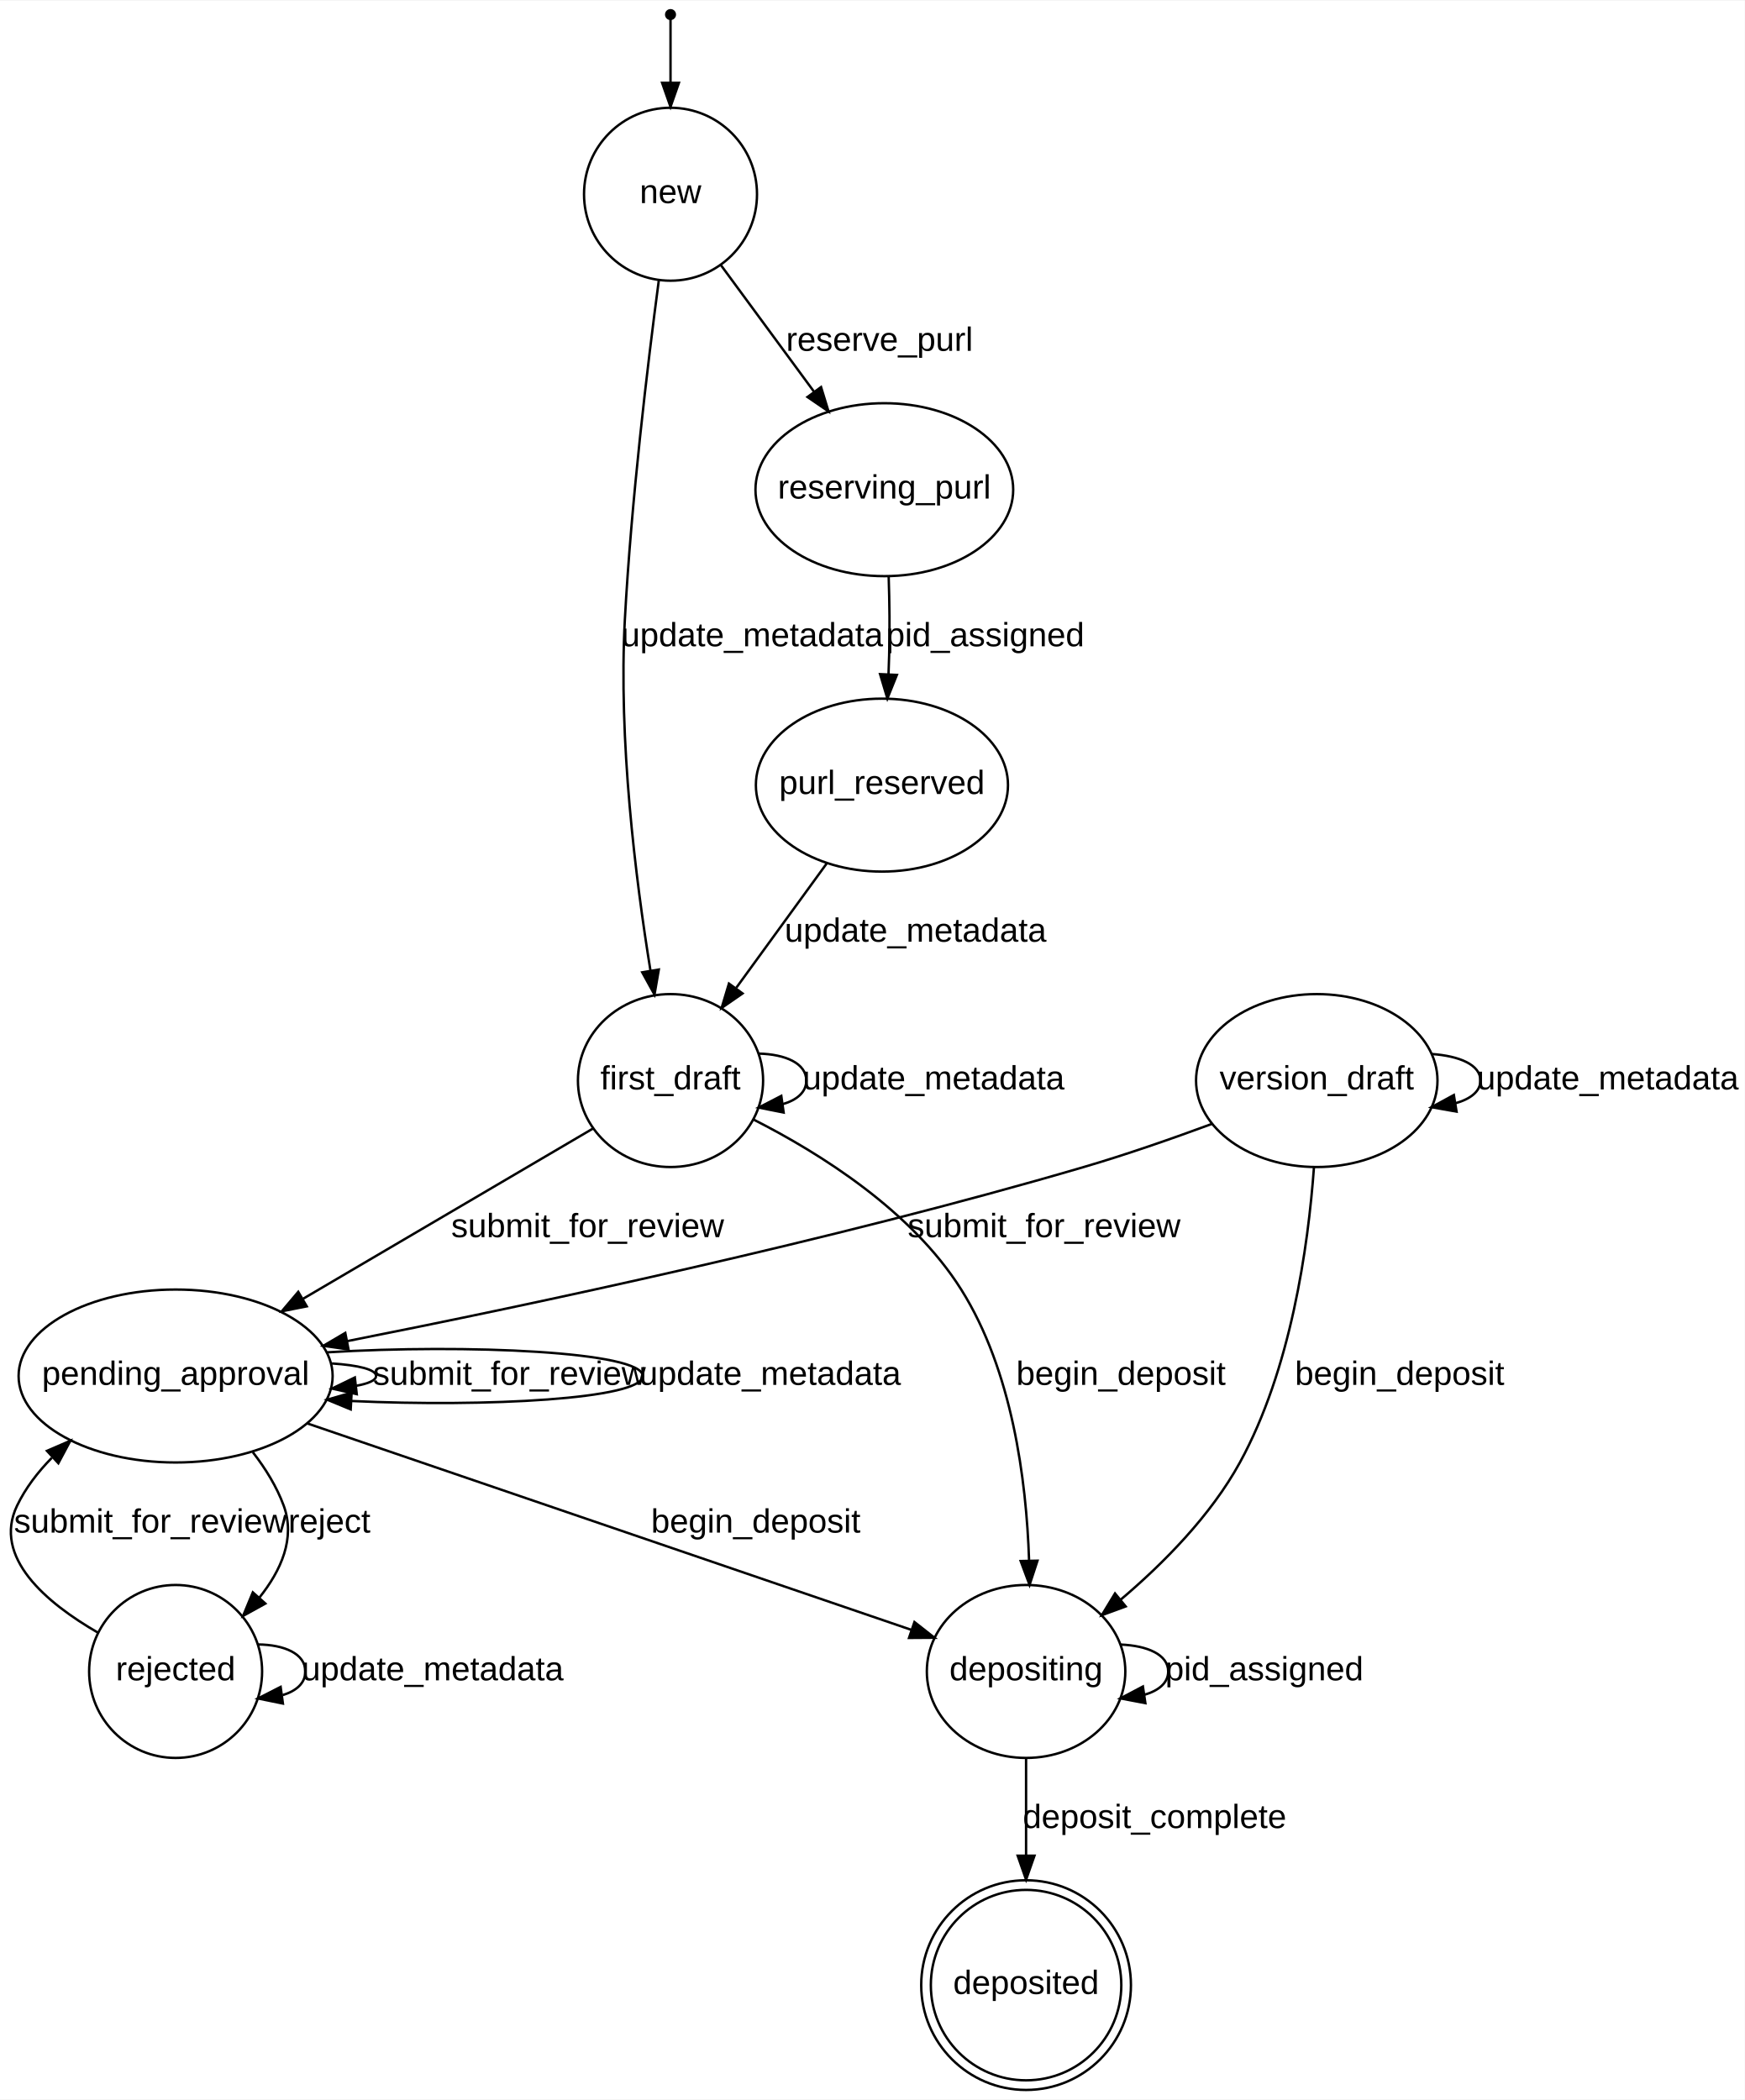
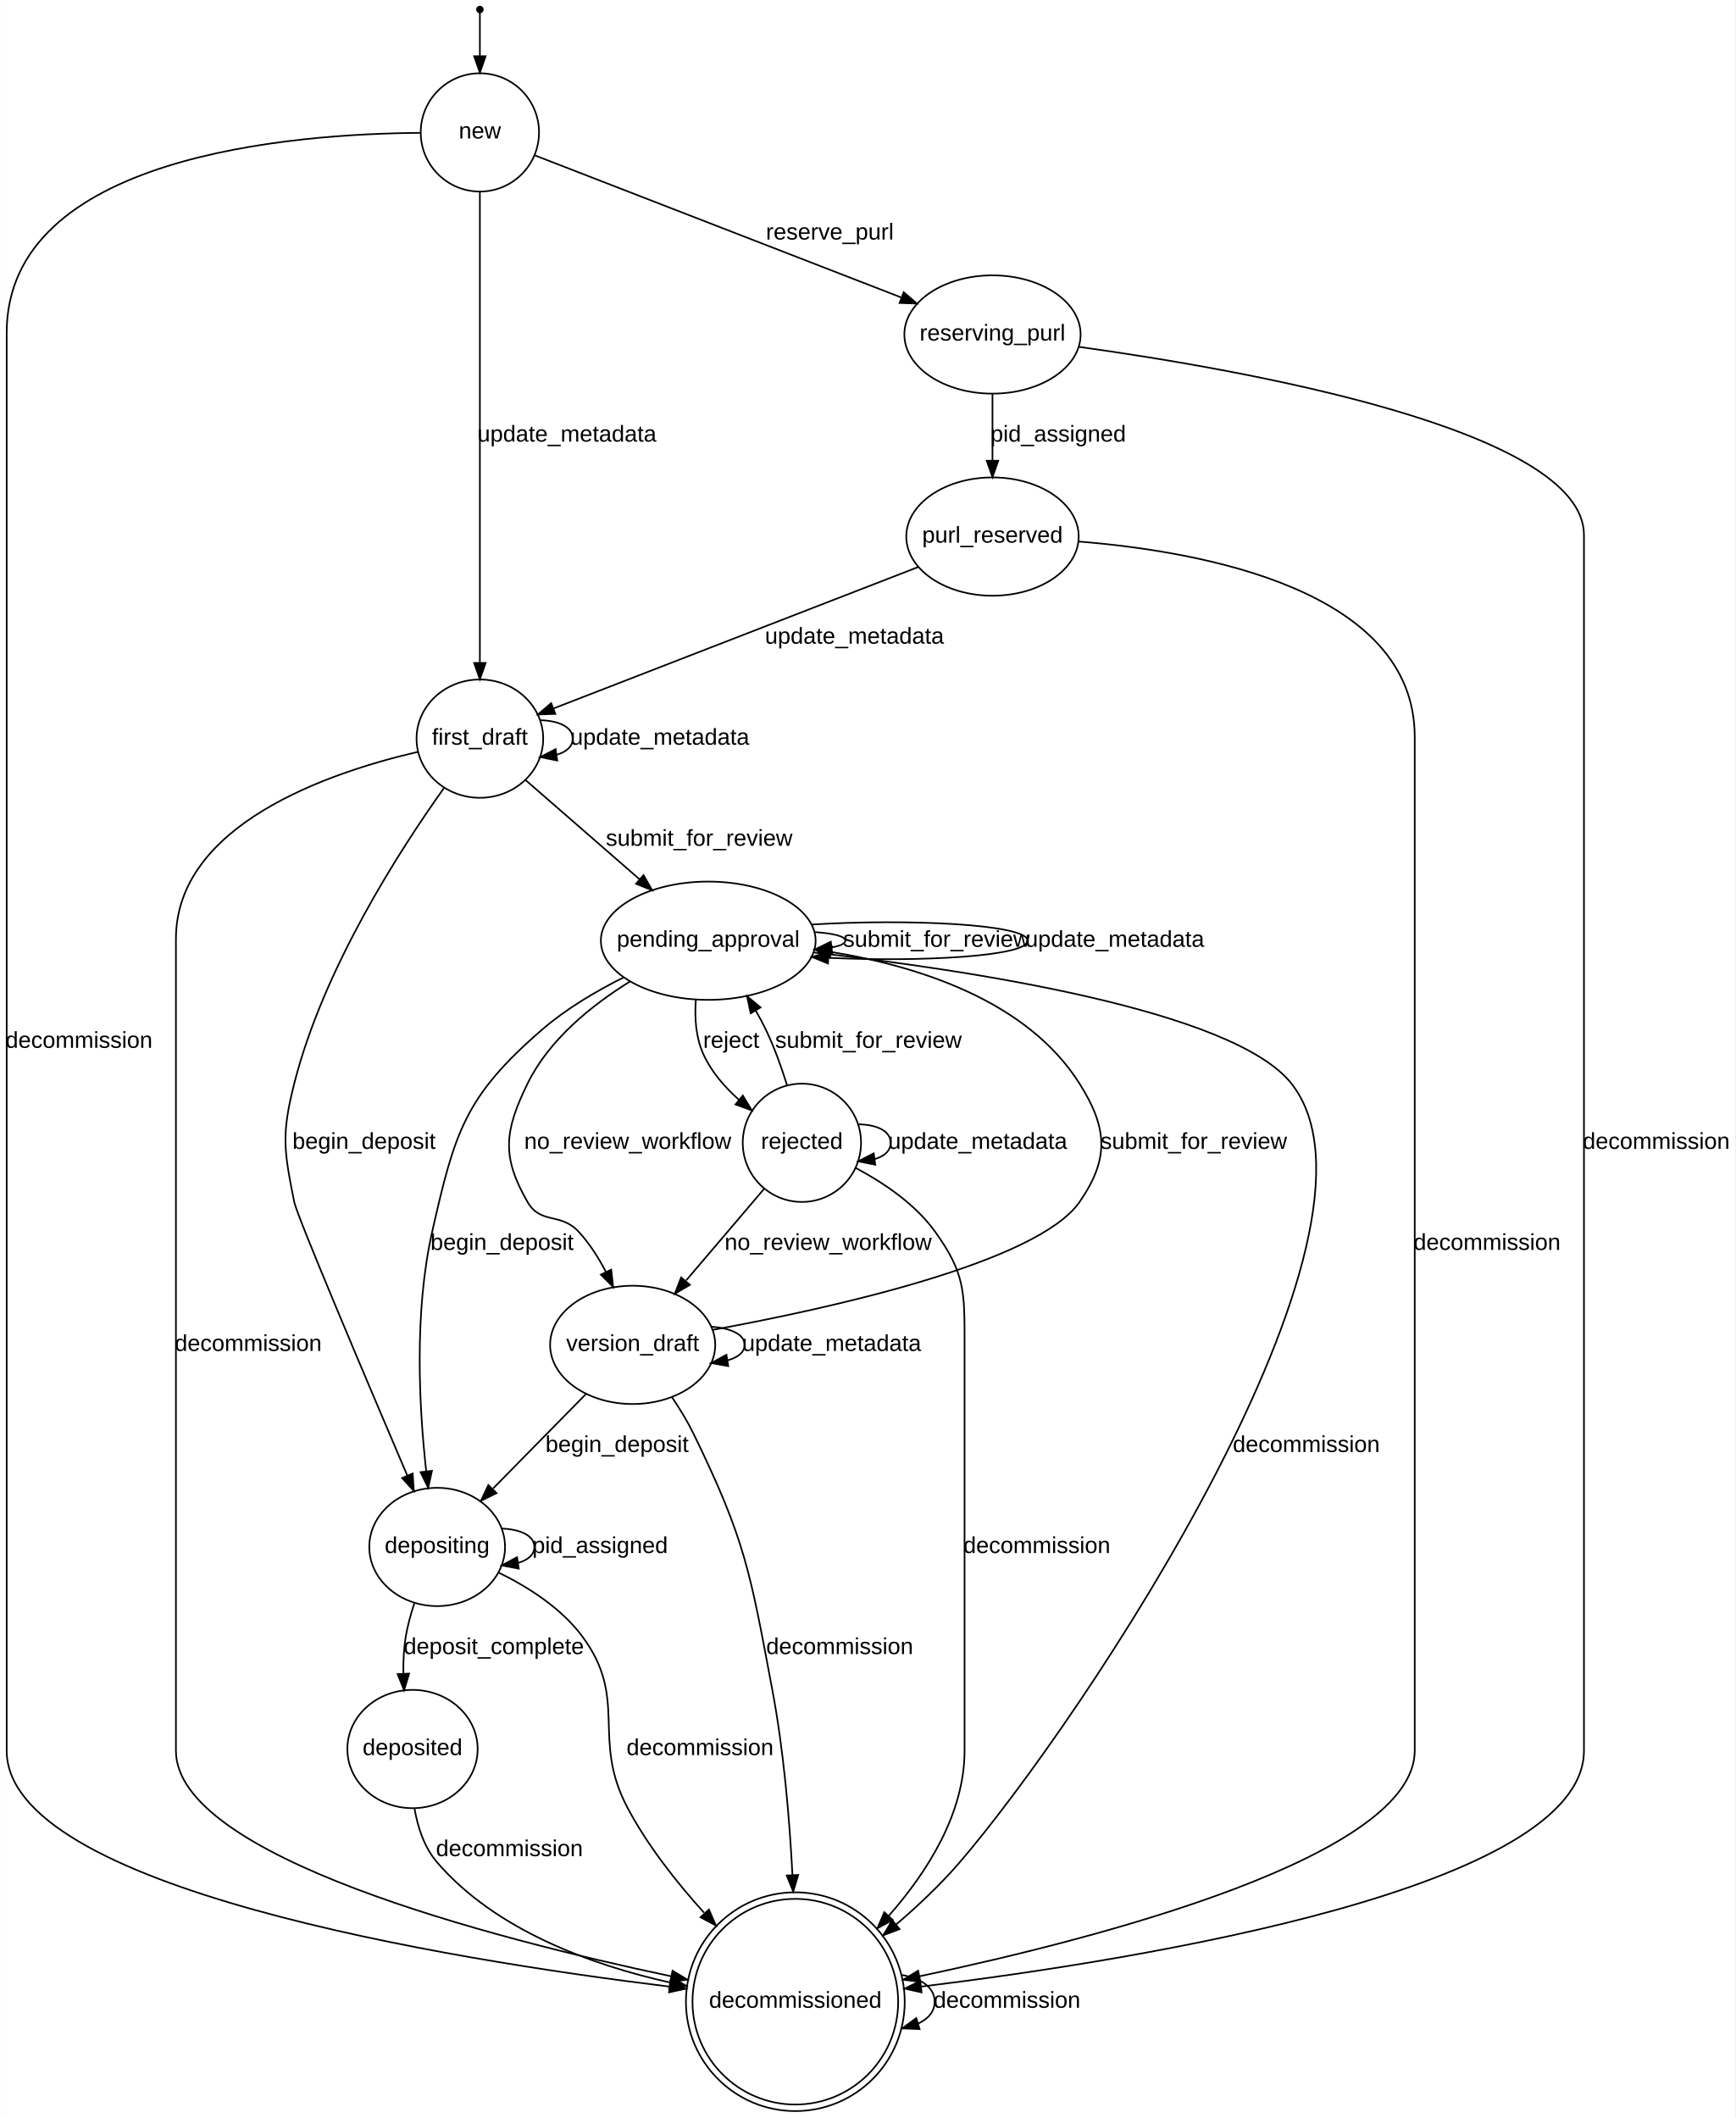
- <svg xmlns="http://www.w3.org/2000/svg" width="726pt" height="874pt" viewBox="0.00 0.00 726.23 873.75">
-   <g id="graph0" class="graph" transform="scale(1 1) rotate(0) translate(4 869.75)">
-     <polygon fill="white" stroke="transparent" points="-4,4 -4,-869.75 722.23,-869.75 722.23,4 -4,4" />
+ <svg xmlns="http://www.w3.org/2000/svg" width="1056pt" height="1289pt" viewBox="0.00 0.00 1056.00 1289.18">
+   <g id="graph0" class="graph" transform="scale(1 1) rotate(0) translate(4 1285.18)">
+     <polygon fill="white" stroke="none" points="-4,4 -4,-1285.18 1052,-1285.18 1052,4 -4,4" />
    <g id="node1" class="node">
-       <ellipse fill="none" stroke="black" cx="275.1" cy="-789.15" rx="36" ry="36" />
-       <text text-anchor="middle" x="275.1" y="-785.45" font-family="Arial" font-size="14.00">new</text>
+       <ellipse fill="none" stroke="black" cx="288" cy="-1204.58" rx="36" ry="36" />
+       <text text-anchor="middle" x="288" y="-1200.88" font-family="Arial" font-size="14.00">new</text>
    </g>
    <g id="node3" class="node">
-       <ellipse fill="none" stroke="black" cx="275.1" cy="-420.15" rx="38.54" ry="36" />
-       <text text-anchor="middle" x="275.1" y="-416.45" font-family="Arial" font-size="14.00">first_draft</text>
+       <ellipse fill="none" stroke="black" cx="288" cy="-835.58" rx="38.54" ry="36" />
+       <text text-anchor="middle" x="288" y="-831.88" font-family="Arial" font-size="14.00">first_draft</text>
    </g>
    <g id="edge14" class="edge">
-       <path fill="none" stroke="black" d="M270.21,-753.17C265.51,-717.72 258.75,-661.25 256.1,-612.15 253.4,-561.9 260.5,-504.47 266.77,-465.82" />
-       <polygon fill="black" stroke="black" points="270.23,-466.37 268.43,-455.93 263.33,-465.21 270.23,-466.37" />
-       <text text-anchor="middle" x="309.1" y="-600.95" font-family="Arial" font-size="14.00">update_metadata</text>
+       <path fill="none" stroke="black" d="M288,-1168.39C288,-1101.53 288,-956.21 288,-882.07" />
+       <polygon fill="black" stroke="black" points="291.5,-881.66 288,-871.66 284.5,-881.66 291.5,-881.66" />
+       <text text-anchor="middle" x="341" y="-1016.38" font-family="Arial" font-size="14.00">update_metadata</text>
    </g>
    <g id="node8" class="node">
-       <ellipse fill="none" stroke="black" cx="364.1" cy="-666.15" rx="53.64" ry="36" />
-       <text text-anchor="middle" x="364.1" y="-662.45" font-family="Arial" font-size="14.00">reserving_purl</text>
+       <ellipse fill="none" stroke="black" cx="600" cy="-1081.58" rx="53.64" ry="36" />
+       <text text-anchor="middle" x="600" y="-1077.88" font-family="Arial" font-size="14.00">reserving_purl</text>
    </g>
    <g id="edge13" class="edge">
-       <path fill="none" stroke="black" d="M295.97,-759.78C307.54,-744.05 322.11,-724.24 334.8,-706.98" />
-       <polygon fill="black" stroke="black" points="337.76,-708.87 340.86,-698.74 332.12,-704.73 337.76,-708.87" />
-       <text text-anchor="middle" x="362.1" y="-723.95" font-family="Arial" font-size="14.00">reserve_purl</text>
+       <path fill="none" stroke="black" d="M321.39,-1190.63C374.7,-1169.96 479.6,-1129.27 544.38,-1104.15" />
+       <polygon fill="black" stroke="black" points="545.96,-1107.29 554.02,-1100.41 543.43,-1100.76 545.96,-1107.29" />
+       <text text-anchor="middle" x="501" y="-1139.38" font-family="Arial" font-size="14.00">reserve_purl</text>
+     </g>
+     <g id="node11" class="node">
+       <ellipse fill="none" stroke="black" cx="480" cy="-66.79" rx="62.59" ry="62.59" />
+       <ellipse fill="none" stroke="black" cx="480" cy="-66.79" rx="66.58" ry="66.58" />
+       <text text-anchor="middle" x="480" y="-63.09" font-family="Arial" font-size="14.00">decommissioned</text>
+     </g>
+     <g id="edge22" class="edge">
+       <path fill="none" stroke="black" d="M251.82,-1204.31C174.47,-1203.79 0,-1190.64 0,-1082.58 0,-1082.58 0,-1082.58 0,-219.58 0,-136.05 267.6,-92.63 403.19,-76" />
+       <polygon fill="black" stroke="black" points="404,-79.42 413.51,-74.75 403.16,-72.47 404,-79.42" />
+       <text text-anchor="middle" x="44" y="-647.38" font-family="Arial" font-size="14.00">decommission</text>
    </g>
    <g id="node2" class="node">
-       <ellipse fill="black" stroke="black" cx="275.1" cy="-863.95" rx="1.8" ry="1.8" />
+       <ellipse fill="black" stroke="black" cx="288" cy="-1279.38" rx="1.8" ry="1.8" />
    </g>
    <g id="edge1" class="edge">
-       <path fill="none" stroke="black" d="M275.1,-862.13C275.1,-859.12 275.1,-848.2 275.1,-835.74" />
-       <polygon fill="black" stroke="black" points="278.6,-835.53 275.1,-825.53 271.6,-835.53 278.6,-835.53" />
+       <path fill="none" stroke="black" d="M288,-1277.56C288,-1274.55 288,-1263.63 288,-1251.17" />
+       <polygon fill="black" stroke="black" points="291.5,-1250.97 288,-1240.97 284.5,-1250.97 291.5,-1250.97" />
    </g>
    <g id="edge15" class="edge">
-       <path fill="none" stroke="black" d="M311.8,-431.38C322.92,-431.1 331.62,-427.35 331.62,-420.15 331.62,-415.3 327.7,-412.03 321.74,-410.31" />
-       <polygon fill="black" stroke="black" points="322.19,-406.84 311.8,-408.91 321.21,-413.77 322.19,-406.84" />
-       <text text-anchor="middle" x="384.62" y="-416.45" font-family="Arial" font-size="14.00">update_metadata</text>
+       <path fill="none" stroke="black" d="M324.69,-846.81C335.82,-846.53 344.52,-842.79 344.52,-835.58 344.52,-830.74 340.59,-827.46 334.64,-825.74" />
+       <polygon fill="black" stroke="black" points="335.08,-822.27 324.69,-824.35 334.11,-829.2 335.08,-822.27" />
+       <text text-anchor="middle" x="397.52" y="-831.88" font-family="Arial" font-size="14.00">update_metadata</text>
    </g>
    <g id="node5" class="node">
-       <ellipse fill="none" stroke="black" cx="69.1" cy="-297.15" rx="65.36" ry="36" />
-       <text text-anchor="middle" x="69.1" y="-293.45" font-family="Arial" font-size="14.00">pending_approval</text>
+       <ellipse fill="none" stroke="black" cx="427" cy="-712.58" rx="65.36" ry="36" />
+       <text text-anchor="middle" x="427" y="-708.88" font-family="Arial" font-size="14.00">pending_approval</text>
    </g>
    <g id="edge8" class="edge">
-       <path fill="none" stroke="black" d="M242.92,-400.24C210.65,-381.29 160.41,-351.78 122.23,-329.35" />
-       <polygon fill="black" stroke="black" points="123.69,-326.15 113.3,-324.1 120.15,-332.19 123.69,-326.15" />
-       <text text-anchor="middle" x="240.6" y="-354.95" font-family="Arial" font-size="14.00">submit_for_review</text>
+       <path fill="none" stroke="black" d="M315.79,-810.38C335.64,-793.11 362.68,-769.57 385.13,-750.03" />
+       <polygon fill="black" stroke="black" points="387.61,-752.51 392.86,-743.3 383.02,-747.23 387.61,-752.51" />
+       <text text-anchor="middle" x="421.5" y="-770.38" font-family="Arial" font-size="14.00">submit_for_review</text>
    </g>
    <g id="node6" class="node">
-       <ellipse fill="none" stroke="black" cx="423.1" cy="-174.15" rx="41.31" ry="36" />
-       <text text-anchor="middle" x="423.1" y="-170.45" font-family="Arial" font-size="14.00">depositing</text>
+       <ellipse fill="none" stroke="black" cx="262" cy="-343.58" rx="41.31" ry="36" />
+       <text text-anchor="middle" x="262" y="-339.88" font-family="Arial" font-size="14.00">depositing</text>
    </g>
    <g id="edge2" class="edge">
-       <path fill="none" stroke="black" d="M309.58,-403.96C337.53,-389.78 375.53,-365.88 396.1,-333.15 417.28,-299.45 423.22,-254.09 424.34,-220.61" />
-       <polygon fill="black" stroke="black" points="427.85,-220.26 424.55,-210.19 420.85,-220.12 427.85,-220.26" />
-       <text text-anchor="middle" x="462.6" y="-293.45" font-family="Arial" font-size="14.00">begin_deposit</text>
+       <path fill="none" stroke="black" d="M266.3,-805.74C238.75,-767.12 192.66,-695.36 175,-625.58 167.15,-594.56 168.73,-584.96 175,-553.58 176.73,-544.93 218.81,-445.65 243.8,-387.09" />
+       <polygon fill="black" stroke="black" points="247.1,-388.28 247.81,-377.71 240.66,-385.54 247.1,-388.28" />
+       <text text-anchor="middle" x="217.5" y="-585.88" font-family="Arial" font-size="14.00">begin_deposit</text>
+     </g>
+     <g id="edge23" class="edge">
+       <path fill="none" stroke="black" d="M250.12,-827.5C195.99,-814.94 103,-783.24 103,-713.58 103,-713.58 103,-713.58 103,-219.58 103,-155.26 294.19,-105.57 404.27,-82.29" />
+       <polygon fill="black" stroke="black" points="405.26,-85.66 414.33,-80.19 403.83,-78.81 405.26,-85.66" />
+       <text text-anchor="middle" x="147" y="-462.88" font-family="Arial" font-size="14.00">decommission</text>
    </g>
    <g id="node4" class="node">
-       <ellipse fill="none" stroke="black" cx="544.1" cy="-420.15" rx="50.25" ry="36" />
-       <text text-anchor="middle" x="544.1" y="-416.45" font-family="Arial" font-size="14.00">version_draft</text>
+       <ellipse fill="none" stroke="black" cx="381" cy="-466.58" rx="50.25" ry="36" />
+       <text text-anchor="middle" x="381" y="-462.88" font-family="Arial" font-size="14.00">version_draft</text>
    </g>
    <g id="edge16" class="edge">
-       <path fill="none" stroke="black" d="M591.86,-431.22C603.54,-430.4 612.23,-426.71 612.23,-420.15 612.23,-415.64 608.12,-412.48 601.76,-410.68" />
-       <polygon fill="black" stroke="black" points="602.29,-407.22 591.86,-409.07 601.16,-414.13 602.29,-407.22" />
-       <text text-anchor="middle" x="665.23" y="-416.45" font-family="Arial" font-size="14.00">update_metadata</text>
+       <path fill="none" stroke="black" d="M428.75,-477.65C440.43,-476.83 449.13,-473.14 449.13,-466.58 449.13,-462.07 445.02,-458.91 438.65,-457.12" />
+       <polygon fill="black" stroke="black" points="439.18,-453.66 428.75,-455.51 438.06,-460.57 439.18,-453.66" />
+       <text text-anchor="middle" x="502.13" y="-462.88" font-family="Arial" font-size="14.00">update_metadata</text>
    </g>
    <g id="edge9" class="edge">
-       <path fill="none" stroke="black" d="M500.54,-402.14C483.96,-396.01 464.8,-389.33 447.1,-384.15 341.71,-353.27 217.1,-326.82 140.59,-311.69" />
-       <polygon fill="black" stroke="black" points="141.07,-308.22 130.58,-309.72 139.72,-315.09 141.07,-308.22" />
-       <text text-anchor="middle" x="430.6" y="-354.95" font-family="Arial" font-size="14.00">submit_for_review</text>
+       <path fill="none" stroke="black" d="M429.61,-475.7C500.68,-488.7 627.33,-516.54 653,-553.58 671.23,-579.88 670.06,-598.51 653,-625.58 621.04,-676.3 554.41,-697.19 501.74,-705.75" />
+       <polygon fill="black" stroke="black" points="501.11,-702.31 491.75,-707.26 502.16,-709.23 501.11,-702.31" />
+       <text text-anchor="middle" x="722.5" y="-585.88" font-family="Arial" font-size="14.00">submit_for_review</text>
    </g>
    <g id="edge3" class="edge">
-       <path fill="none" stroke="black" d="M542.94,-384.14C540.51,-350.7 533.28,-299.81 512.1,-261.15 500.02,-239.09 480.37,-219.22 462.61,-204.15" />
-       <polygon fill="black" stroke="black" points="464.56,-201.22 454.62,-197.57 460.12,-206.63 464.56,-201.22" />
-       <text text-anchor="middle" x="578.6" y="-293.45" font-family="Arial" font-size="14.00">begin_deposit</text>
+       <path fill="none" stroke="black" d="M352.5,-436.6C335.53,-419.35 313.9,-397.35 296.04,-379.19" />
+       <polygon fill="black" stroke="black" points="298.15,-376.34 288.64,-371.67 293.16,-381.25 298.15,-376.34" />
+       <text text-anchor="middle" x="371.5" y="-401.38" font-family="Arial" font-size="14.00">begin_deposit</text>
+     </g>
+     <g id="edge24" class="edge">
+       <path fill="none" stroke="black" d="M404.99,-434.62C409.73,-427.62 414.36,-420.04 418,-412.58 449.81,-347.39 452.57,-327.87 466,-256.58 472.92,-219.83 476.46,-178.46 478.25,-143.83" />
+       <polygon fill="black" stroke="black" points="481.75,-143.94 478.73,-133.79 474.76,-143.61 481.75,-143.94" />
+       <text text-anchor="middle" x="507" y="-278.38" font-family="Arial" font-size="14.00">decommission</text>
+     </g>
+     <g id="edge20" class="edge">
+       <path fill="none" stroke="black" d="M379.36,-687.76C355.97,-673.28 330.07,-652.38 317,-625.58 302.98,-596.82 301.03,-581.31 317,-553.58 324.95,-539.77 337.16,-547.26 348,-535.58 354.63,-528.44 360.18,-519.73 364.74,-510.95" />
+       <polygon fill="black" stroke="black" points="367.94,-512.37 369.12,-501.84 361.63,-509.34 367.94,-512.37" />
+       <text text-anchor="middle" x="378" y="-585.88" font-family="Arial" font-size="14.00">no_review_workflow</text>
    </g>
    <g id="edge11" class="edge">
-       <path fill="none" stroke="black" d="M134.17,-302.38C145.03,-301.64 152.53,-299.9 152.53,-297.15 152.53,-295.38 149.45,-294.03 144.38,-293.1" />
-       <polygon fill="black" stroke="black" points="144.5,-289.59 134.17,-291.92 143.7,-296.54 144.5,-289.59" />
-       <text text-anchor="middle" x="208.03" y="-293.45" font-family="Arial" font-size="14.00">submit_for_review</text>
+       <path fill="none" stroke="black" d="M492.06,-717.81C502.93,-717.08 510.43,-715.33 510.43,-712.58 510.43,-710.82 507.35,-709.47 502.28,-708.53" />
+       <polygon fill="black" stroke="black" points="502.4,-705.02 492.06,-707.35 501.59,-711.98 502.4,-705.02" />
+       <text text-anchor="middle" x="565.93" y="-708.88" font-family="Arial" font-size="14.00">submit_for_review</text>
    </g>
    <g id="edge17" class="edge">
-       <path fill="none" stroke="black" d="M132.18,-307.01C190.18,-310.57 263.53,-307.28 263.53,-297.15 263.53,-287.58 198.25,-284.12 142.17,-286.75" />
-       <polygon fill="black" stroke="black" points="141.98,-283.25 132.18,-287.29 142.36,-290.24 141.98,-283.25" />
-       <text text-anchor="middle" x="316.53" y="-293.45" font-family="Arial" font-size="14.00">update_metadata</text>
+       <path fill="none" stroke="black" d="M490.08,-722.44C548.08,-726 621.43,-722.72 621.43,-712.58 621.43,-703.02 556.15,-699.55 500.07,-702.18" />
+       <polygon fill="black" stroke="black" points="499.88,-698.69 490.08,-702.72 500.25,-705.68 499.88,-698.69" />
+       <text text-anchor="middle" x="674.43" y="-708.88" font-family="Arial" font-size="14.00">update_metadata</text>
    </g>
    <g id="edge4" class="edge">
-       <path fill="none" stroke="black" d="M124.03,-277.37C192.93,-253.82 309.95,-213.82 375.31,-191.48" />
-       <polygon fill="black" stroke="black" points="376.63,-194.73 384.96,-188.18 374.37,-188.11 376.63,-194.73" />
-       <text text-anchor="middle" x="310.6" y="-231.95" font-family="Arial" font-size="14.00">begin_deposit</text>
+       <path fill="none" stroke="black" d="M375.59,-690.3C358.74,-681.9 340.61,-671.2 326,-658.58 278.9,-617.88 272.76,-596.29 259,-535.58 247.9,-486.59 250.98,-428.71 255.35,-389.61" />
+       <polygon fill="black" stroke="black" points="258.84,-389.94 256.55,-379.59 251.89,-389.11 258.84,-389.94" />
+       <text text-anchor="middle" x="301.5" y="-524.38" font-family="Arial" font-size="14.00">begin_deposit</text>
    </g>
    <g id="node10" class="node">
-       <ellipse fill="none" stroke="black" cx="69.1" cy="-174.15" rx="36" ry="36" />
-       <text text-anchor="middle" x="69.1" y="-170.45" font-family="Arial" font-size="14.00">rejected</text>
+       <ellipse fill="none" stroke="black" cx="484" cy="-589.58" rx="36" ry="36" />
+       <text text-anchor="middle" x="484" y="-585.88" font-family="Arial" font-size="14.00">rejected</text>
    </g>
    <g id="edge12" class="edge">
-       <path fill="none" stroke="black" d="M101.24,-265.43C106.51,-258.64 111.19,-251.08 114.1,-243.15 119.06,-229.65 113,-216.16 103.89,-204.8" />
-       <polygon fill="black" stroke="black" points="106.46,-202.42 97.19,-197.29 101.24,-207.08 106.46,-202.42" />
-       <text text-anchor="middle" x="133.1" y="-231.95" font-family="Arial" font-size="14.00">reject</text>
+       <path fill="none" stroke="black" d="M419.43,-676.52C418.63,-665.56 419.43,-653.71 424,-643.58 428.82,-632.9 436.97,-623.5 445.73,-615.71" />
+       <polygon fill="black" stroke="black" points="448.04,-618.34 453.53,-609.28 443.59,-612.94 448.04,-618.34" />
+       <text text-anchor="middle" x="441" y="-647.38" font-family="Arial" font-size="14.00">reject</text>
+     </g>
+     <g id="edge25" class="edge">
+       <path fill="none" stroke="black" d="M491.42,-705.38C583.75,-695 746.52,-670.69 782,-625.58 852.78,-535.58 654.65,-238.4 580,-151.58 568.58,-138.3 554.94,-125.4 541.45,-113.86" />
+       <polygon fill="black" stroke="black" points="543.46,-110.97 533.55,-107.23 538.96,-116.34 543.46,-110.97" />
+       <text text-anchor="middle" x="791" y="-401.38" font-family="Arial" font-size="14.00">decommission</text>
    </g>
    <g id="edge7" class="edge">
-       <path fill="none" stroke="black" d="M462.36,-185.35C473.59,-184.91 482.26,-181.18 482.26,-174.15 482.26,-169.42 478.35,-166.19 472.37,-164.44" />
-       <polygon fill="black" stroke="black" points="472.76,-160.96 462.36,-162.94 471.73,-167.88 472.76,-160.96" />
-       <text text-anchor="middle" x="522.26" y="-170.45" font-family="Arial" font-size="14.00">pid_assigned</text>
+       <path fill="none" stroke="black" d="M301.25,-354.79C312.49,-354.35 321.16,-350.61 321.16,-343.58 321.16,-338.86 317.24,-335.62 311.27,-333.87" />
+       <polygon fill="black" stroke="black" points="311.66,-330.39 301.25,-332.37 310.63,-337.31 311.66,-330.39" />
+       <text text-anchor="middle" x="361.16" y="-339.88" font-family="Arial" font-size="14.00">pid_assigned</text>
    </g>
    <g id="node7" class="node">
-       <ellipse fill="none" stroke="black" cx="423.1" cy="-43.57" rx="39.64" ry="39.64" />
-       <ellipse fill="none" stroke="black" cx="423.1" cy="-43.57" rx="43.65" ry="43.65" />
-       <text text-anchor="middle" x="423.1" y="-39.87" font-family="Arial" font-size="14.00">deposited</text>
+       <ellipse fill="none" stroke="black" cx="247" cy="-220.58" rx="39.65" ry="36" />
+       <text text-anchor="middle" x="247" y="-216.88" font-family="Arial" font-size="14.00">deposited</text>
    </g>
    <g id="edge5" class="edge">
-       <path fill="none" stroke="black" d="M423.1,-138.01C423.1,-125.57 423.1,-111.28 423.1,-97.68" />
-       <polygon fill="black" stroke="black" points="426.6,-97.45 423.1,-87.45 419.6,-97.45 426.6,-97.45" />
-       <text text-anchor="middle" x="476.6" y="-108.95" font-family="Arial" font-size="14.00">deposit_complete</text>
+       <path fill="none" stroke="black" d="M248.15,-309.41C246.01,-302.94 244.14,-296.13 243,-289.58 241.7,-282.13 241.31,-274.15 241.44,-266.38" />
+       <polygon fill="black" stroke="black" points="244.94,-266.49 241.88,-256.35 237.94,-266.18 244.94,-266.49" />
+       <text text-anchor="middle" x="296.5" y="-278.38" font-family="Arial" font-size="14.00">deposit_complete</text>
+     </g>
+     <g id="edge26" class="edge">
+       <path fill="none" stroke="black" d="M299.23,-328.08C317,-319.4 337.14,-306.69 350,-289.58 379.02,-250.98 355.3,-227.21 378,-184.58 390.12,-161.81 407.46,-139.73 424.41,-121" />
+       <polygon fill="black" stroke="black" points="427.41,-122.91 431.63,-113.19 422.27,-118.16 427.41,-122.91" />
+       <text text-anchor="middle" x="422" y="-216.88" font-family="Arial" font-size="14.00">decommission</text>
+     </g>
+     <g id="edge27" class="edge">
+       <path fill="none" stroke="black" d="M248.2,-184.46C250.18,-172.88 254.19,-160.65 262,-151.58 297.67,-110.12 356.29,-89.08 403.76,-78.46" />
+       <polygon fill="black" stroke="black" points="404.65,-81.85 413.71,-76.35 403.2,-75.01 404.65,-81.85" />
+       <text text-anchor="middle" x="306" y="-155.38" font-family="Arial" font-size="14.00">decommission</text>
    </g>
    <g id="node9" class="node">
-       <ellipse fill="none" stroke="black" cx="363.1" cy="-543.15" rx="52.47" ry="36" />
-       <text text-anchor="middle" x="363.1" y="-539.45" font-family="Arial" font-size="14.00">purl_reserved</text>
+       <ellipse fill="none" stroke="black" cx="600" cy="-958.58" rx="52.47" ry="36" />
+       <text text-anchor="middle" x="600" y="-954.88" font-family="Arial" font-size="14.00">purl_reserved</text>
    </g>
    <g id="edge6" class="edge">
-       <path fill="none" stroke="black" d="M365.91,-629.85C366.25,-619.33 366.4,-607.77 366.1,-597.15 366.03,-594.61 365.94,-592 365.84,-589.37" />
-       <polygon fill="black" stroke="black" points="369.32,-589.03 365.37,-579.2 362.33,-589.35 369.32,-589.03" />
-       <text text-anchor="middle" x="406.1" y="-600.95" font-family="Arial" font-size="14.00">pid_assigned</text>
+       <path fill="none" stroke="black" d="M600,-1045.26C600,-1032.71 600,-1018.4 600,-1005.12" />
+       <polygon fill="black" stroke="black" points="603.5,-1004.74 600,-994.74 596.5,-1004.74 603.5,-1004.74" />
+       <text text-anchor="middle" x="640" y="-1016.38" font-family="Arial" font-size="14.00">pid_assigned</text>
+     </g>
+     <g id="edge28" class="edge">
+       <path fill="none" stroke="black" d="M652.73,-1074.03C752.73,-1060.14 960,-1023.62 960,-959.58 960,-959.58 960,-959.58 960,-219.58 960,-136.05 692.4,-92.63 556.81,-76" />
+       <polygon fill="black" stroke="black" points="556.84,-72.47 546.49,-74.75 556,-79.42 556.84,-72.47" />
+       <text text-anchor="middle" x="1004" y="-585.88" font-family="Arial" font-size="14.00">decommission</text>
    </g>
    <g id="edge19" class="edge">
-       <path fill="none" stroke="black" d="M340.21,-510.67C328.68,-494.81 314.6,-475.46 302.5,-458.81" />
-       <polygon fill="black" stroke="black" points="305.08,-456.42 296.37,-450.39 299.42,-460.53 305.08,-456.42" />
-       <text text-anchor="middle" x="377.1" y="-477.95" font-family="Arial" font-size="14.00">update_metadata</text>
+       <path fill="none" stroke="black" d="M554.97,-940.11C495.66,-917.11 391.99,-876.91 332.8,-853.95" />
+       <polygon fill="black" stroke="black" points="333.93,-850.64 323.34,-850.29 331.4,-857.17 333.93,-850.64" />
+       <text text-anchor="middle" x="516" y="-893.38" font-family="Arial" font-size="14.00">update_metadata</text>
+     </g>
+     <g id="edge29" class="edge">
+       <path fill="none" stroke="black" d="M652.32,-955.57C727.46,-949.56 857,-926.21 857,-836.58 857,-836.58 857,-836.58 857,-219.58 857,-155.26 665.81,-105.57 555.73,-82.29" />
+       <polygon fill="black" stroke="black" points="556.17,-78.81 545.67,-80.19 554.74,-85.66 556.17,-78.81" />
+       <text text-anchor="middle" x="901" y="-524.38" font-family="Arial" font-size="14.00">decommission</text>
+     </g>
+     <g id="edge21" class="edge">
+       <path fill="none" stroke="black" d="M461.14,-561.73C447.16,-545.3 429.05,-524.03 413.59,-505.86" />
+       <polygon fill="black" stroke="black" points="415.84,-503.11 406.69,-497.76 410.51,-507.65 415.84,-503.11" />
+       <text text-anchor="middle" x="500" y="-524.38" font-family="Arial" font-size="14.00">no_review_workflow</text>
    </g>
    <g id="edge10" class="edge">
-       <path fill="none" stroke="black" d="M36.82,-190.28C15.33,-202.68 -7.21,-221.64 3.1,-243.15 6.63,-250.51 11.74,-257.17 17.57,-263.09" />
-       <polygon fill="black" stroke="black" points="15.55,-265.99 25.28,-270.19 20.29,-260.84 15.55,-265.99" />
-       <text text-anchor="middle" x="58.6" y="-231.95" font-family="Arial" font-size="14.00">submit_for_review</text>
+       <path fill="none" stroke="black" d="M475.01,-624.48C471.55,-635.6 467.16,-647.84 462,-658.58 460.17,-662.38 458.11,-666.23 455.92,-670.03" />
+       <polygon fill="black" stroke="black" points="452.83,-668.38 450.65,-678.74 458.82,-672 452.83,-668.38" />
+       <text text-anchor="middle" x="524.5" y="-647.38" font-family="Arial" font-size="14.00">submit_for_review</text>
    </g>
    <g id="edge18" class="edge">
-       <path fill="none" stroke="black" d="M103.38,-185.39C114.38,-185.28 123.1,-181.53 123.1,-174.15 123.1,-169.3 119.35,-166.02 113.66,-164.31" />
-       <polygon fill="black" stroke="black" points="113.76,-160.79 103.38,-162.9 112.81,-167.72 113.76,-160.79" />
-       <text text-anchor="middle" x="176.1" y="-170.45" font-family="Arial" font-size="14.00">update_metadata</text>
+       <path fill="none" stroke="black" d="M518.28,-600.83C529.28,-600.71 538,-596.96 538,-589.58 538,-584.73 534.24,-581.45 528.55,-579.74" />
+       <polygon fill="black" stroke="black" points="528.66,-576.22 518.28,-578.33 527.71,-583.16 528.66,-576.22" />
+       <text text-anchor="middle" x="591" y="-585.88" font-family="Arial" font-size="14.00">update_metadata</text>
+     </g>
+     <g id="edge30" class="edge">
+       <path fill="none" stroke="black" d="M516.67,-574.32C533.42,-565.44 552.81,-552.48 565,-535.58 583.29,-510.23 583,-498.84 583,-467.58 583,-467.58 583,-467.58 583,-219.58 583,-181.59 560.64,-146.05 536.75,-118.92" />
+       <polygon fill="black" stroke="black" points="539.31,-116.53 529.99,-111.5 534.14,-121.25 539.31,-116.53" />
+       <text text-anchor="middle" x="627" y="-339.88" font-family="Arial" font-size="14.00">decommission</text>
+     </g>
+     <g id="edge31" class="edge">
+       <path fill="none" stroke="black" d="M545.06,-83.03C556.67,-80.92 564.79,-75.5 564.79,-66.79 564.79,-60.8 560.95,-56.37 554.78,-53.5" />
+       <polygon fill="black" stroke="black" points="555.64,-50.1 545.06,-50.55 553.61,-56.8 555.64,-50.1" />
+       <text text-anchor="middle" x="608.79" y="-63.09" font-family="Arial" font-size="14.00">decommission</text>
    </g>
  </g>
</svg>
